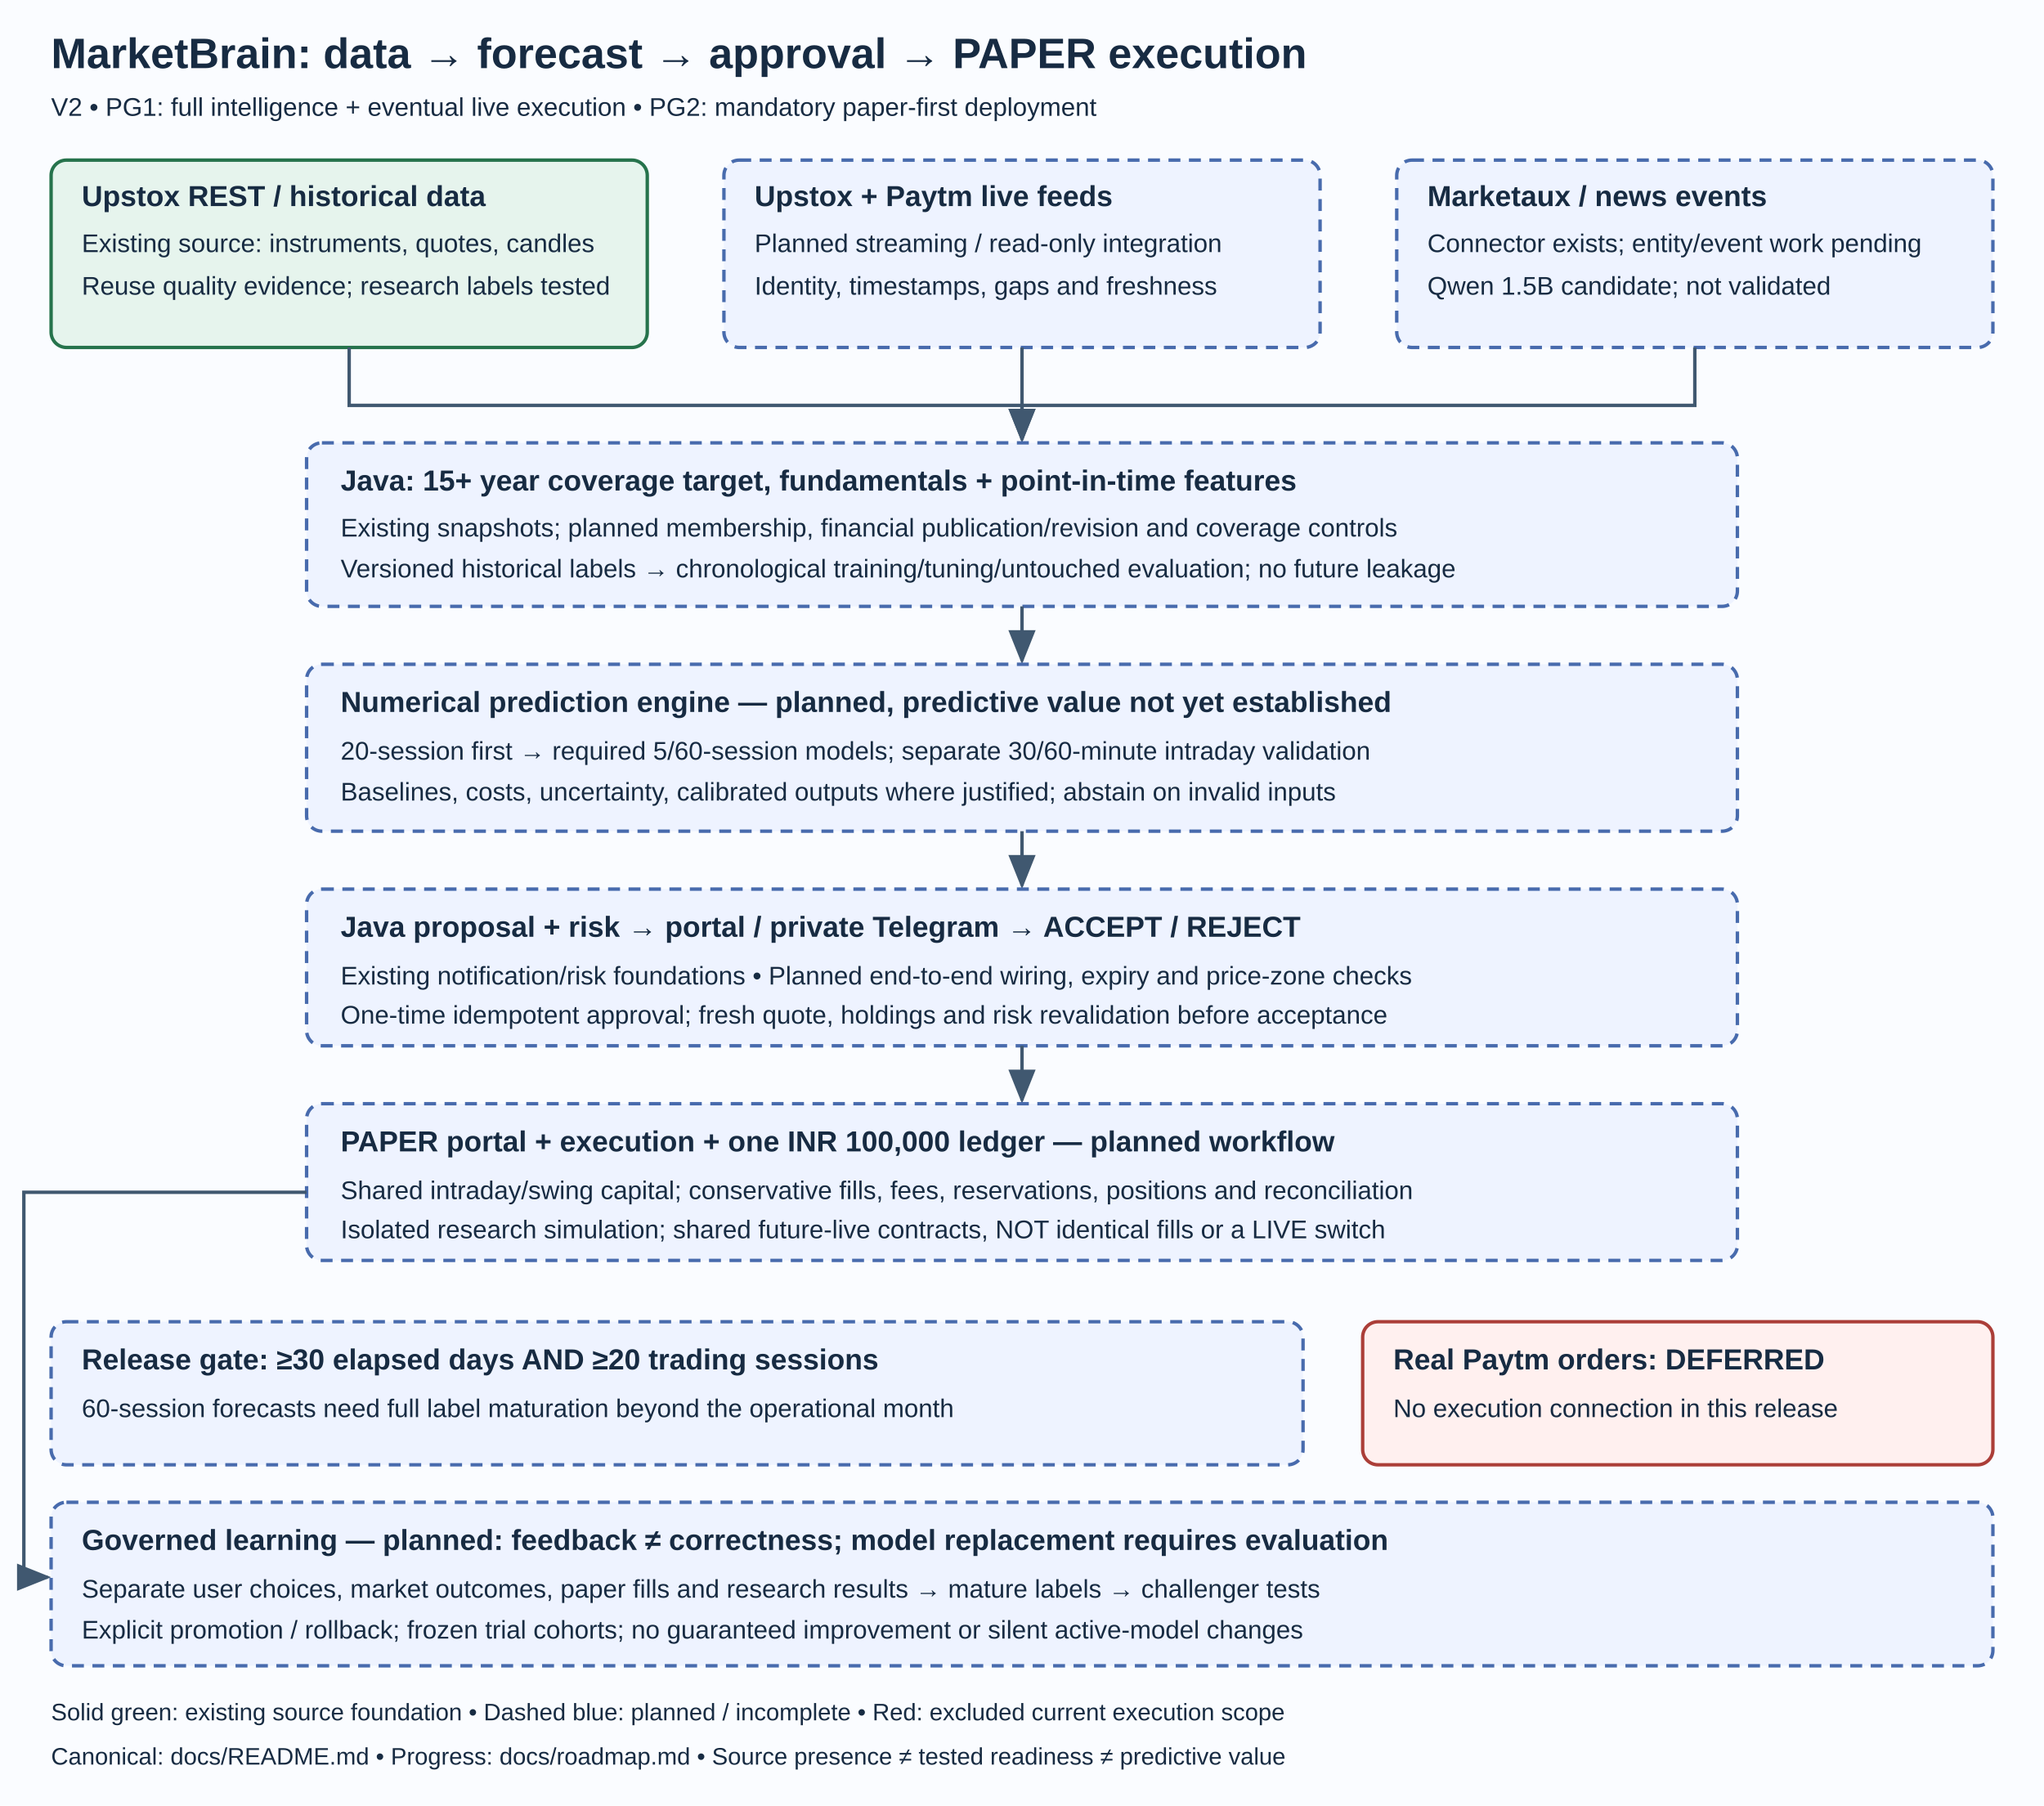
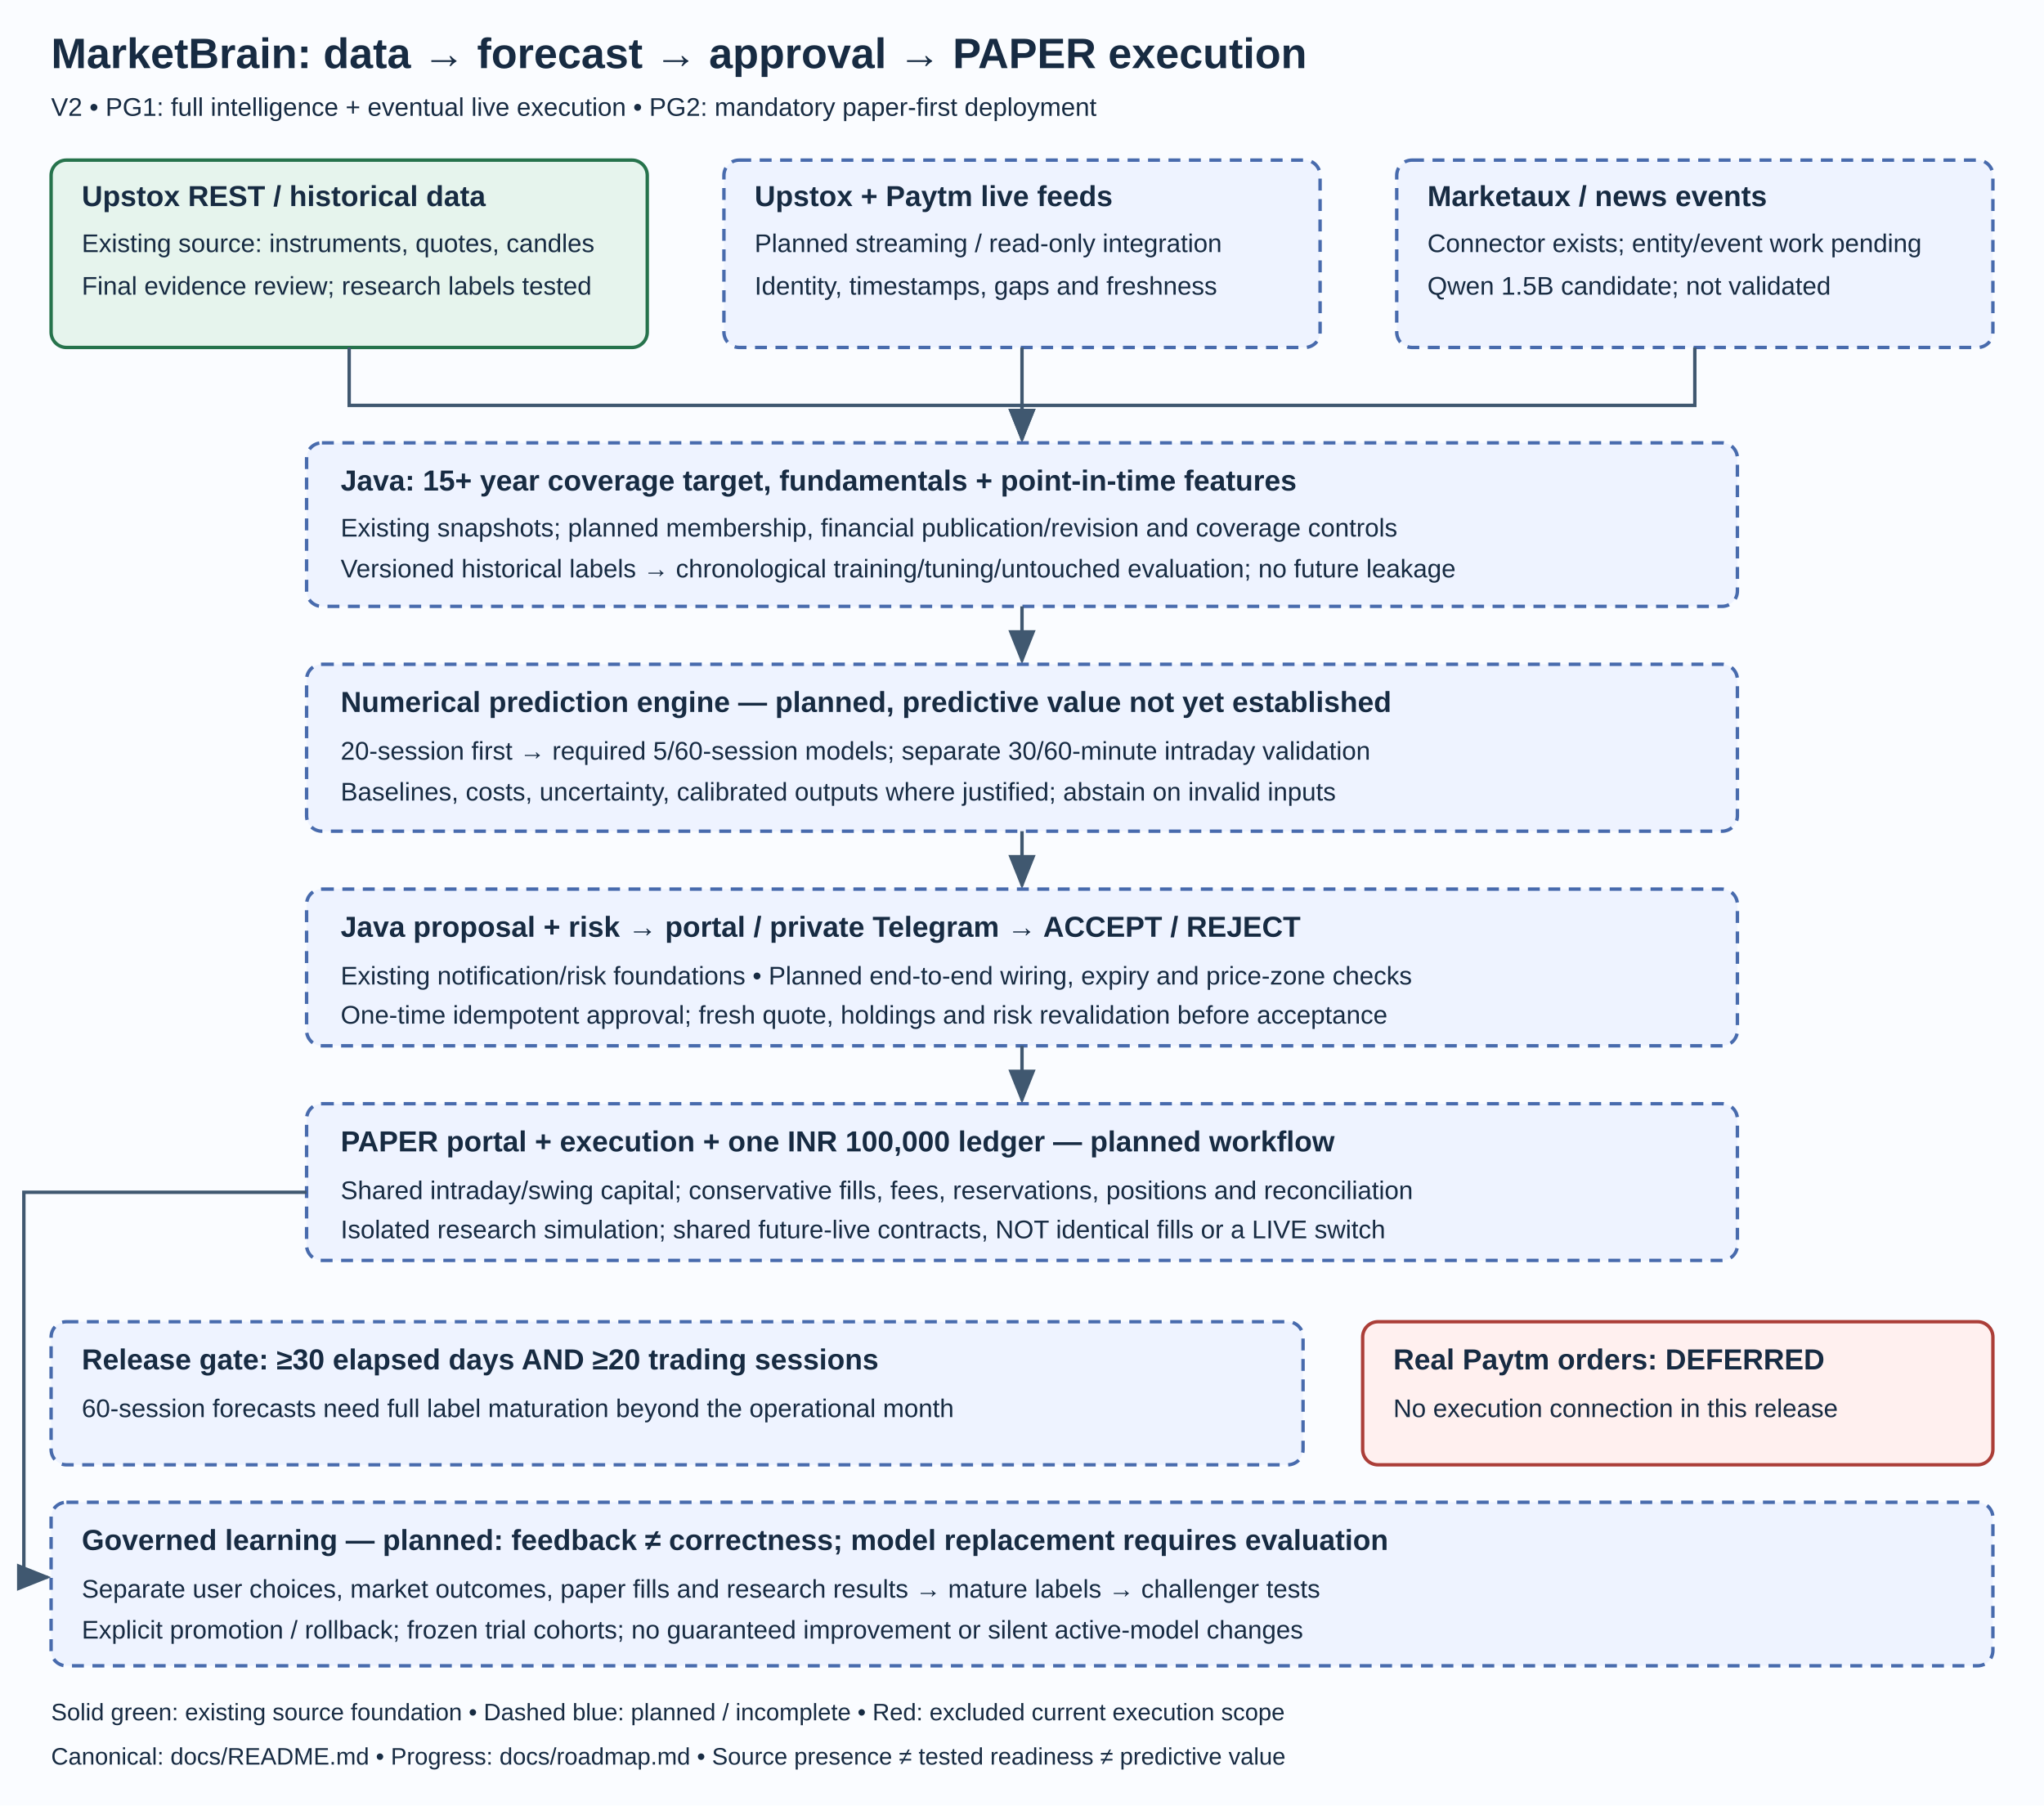
<svg xmlns="http://www.w3.org/2000/svg" width="1200" height="1060" viewBox="0 0 1200 1060" role="img" aria-labelledby="title desc">
  <defs>
    <marker id="arrow" markerWidth="10" markerHeight="8" refX="9" refY="4" orient="auto">
      <path d="M0,0 L10,4 L0,8 Z" fill="#405870" />
    </marker>
    <style>
      text { font-family: Arial, sans-serif; fill: #172b42; }
      .heading { font-size: 25px; font-weight: bold; }
      .label { font-size: 17px; font-weight: bold; }
      .body { font-size: 15px; }
      .small { font-size: 14px; }
      .existing { fill: #e6f4ed; stroke: #26734c; stroke-width: 2; }
      .planned { fill: #eef3ff; stroke: #486bad; stroke-width: 2; stroke-dasharray: 7 5; }
      .blocked { fill: #fff0ef; stroke: #ab3e38; stroke-width: 2; }
      .line { fill: none; stroke: #405870; stroke-width: 2; marker-end: url(#arrow); }
    </style>
  </defs>
  <rect width="1200" height="1060" fill="#fafcff" />
  <text x="30" y="40" class="heading">MarketBrain: data → forecast → approval → PAPER execution</text>
  <text x="30" y="68" class="body">V2 • PG1: full intelligence + eventual live execution • PG2: mandatory paper-first deployment</text>
  <rect x="30" y="94" width="350" height="110" rx="9" class="existing" />
  <text x="48" y="121" class="label">Upstox REST / historical data</text>
  <text x="48" y="148" class="body">Existing source: instruments, quotes, candles</text>
-   <text x="48" y="173" class="body">Reuse quality evidence; research labels tested</text>
+   <text x="48" y="173" class="body">Final evidence review; research labels tested</text>
  <rect x="425" y="94" width="350" height="110" rx="9" class="planned" />
  <text x="443" y="121" class="label">Upstox + Paytm live feeds</text>
  <text x="443" y="148" class="body">Planned streaming / read-only integration</text>
  <text x="443" y="173" class="body">Identity, timestamps, gaps and freshness</text>
  <rect x="820" y="94" width="350" height="110" rx="9" class="planned" />
  <text x="838" y="121" class="label">Marketaux / news events</text>
  <text x="838" y="148" class="body">Connector exists; entity/event work pending</text>
  <text x="838" y="173" class="body">Qwen 1.5B candidate; not validated</text>
  <path d="M205 204 V238 H600 V258" class="line" />
  <path d="M600 204 V258" class="line" />
  <path d="M995 204 V238 H600" fill="none" stroke="#405870" stroke-width="2" />
  <rect x="180" y="260" width="840" height="96" rx="9" class="planned" />
  <text x="200" y="288" class="label">Java: 15+ year coverage target, fundamentals + point-in-time features</text>
  <text x="200" y="315" class="body">Existing snapshots; planned membership, financial publication/revision and coverage controls</text>
  <text x="200" y="339" class="body">Versioned historical labels → chronological training/tuning/untouched evaluation; no future leakage</text>
  <path d="M600 356 V388" class="line" />
  <rect x="180" y="390" width="840" height="98" rx="9" class="planned" />
  <text x="200" y="418" class="label">Numerical prediction engine — planned, predictive value not yet established</text>
  <text x="200" y="446" class="body">20-session first → required 5/60-session models; separate 30/60-minute intraday validation</text>
  <text x="200" y="470" class="body">Baselines, costs, uncertainty, calibrated outputs where justified; abstain on invalid inputs</text>
  <path d="M600 488 V520" class="line" />
  <rect x="180" y="522" width="840" height="92" rx="9" class="planned" />
  <text x="200" y="550" class="label">Java proposal + risk → portal / private Telegram → ACCEPT / REJECT</text>
  <text x="200" y="578" class="body">Existing notification/risk foundations • Planned end-to-end wiring, expiry and price-zone checks</text>
  <text x="200" y="601" class="body">One-time idempotent approval; fresh quote, holdings and risk revalidation before acceptance</text>
  <path d="M600 614 V646" class="line" />
  <rect x="180" y="648" width="840" height="92" rx="9" class="planned" />
  <text x="200" y="676" class="label">PAPER portal + execution + one INR 100,000 ledger — planned workflow</text>
  <text x="200" y="704" class="body">Shared intraday/swing capital; conservative fills, fees, reservations, positions and reconciliation</text>
  <text x="200" y="727" class="body">Isolated research simulation; shared future-live contracts, NOT identical fills or a LIVE switch</text>
  <rect x="30" y="776" width="735" height="84" rx="9" class="planned" />
  <text x="48" y="804" class="label">Release gate: ≥30 elapsed days AND ≥20 trading sessions</text>
  <text x="48" y="832" class="body">60-session forecasts need full label maturation beyond the operational month</text>
  <rect x="800" y="776" width="370" height="84" rx="9" class="blocked" />
  <text x="818" y="804" class="label">Real Paytm orders: DEFERRED</text>
  <text x="818" y="832" class="body">No execution connection in this release</text>
  <path d="M180 700 H14 V926 H28" class="line" />
  <rect x="30" y="882" width="1140" height="96" rx="9" class="planned" />
  <text x="48" y="910" class="label">Governed learning — planned: feedback ≠ correctness; model replacement requires evaluation</text>
  <text x="48" y="938" class="body">Separate user choices, market outcomes, paper fills and research results → mature labels → challenger tests</text>
  <text x="48" y="962" class="body">Explicit promotion / rollback; frozen trial cohorts; no guaranteed improvement or silent active-model changes</text>
  <text x="30" y="1010" class="small">Solid green: existing source foundation • Dashed blue: planned / incomplete • Red: excluded current execution scope</text>
  <text x="30" y="1036" class="small">Canonical: docs/README.md • Progress: docs/roadmap.md • Source presence ≠ tested readiness ≠ predictive value</text>
</svg>
